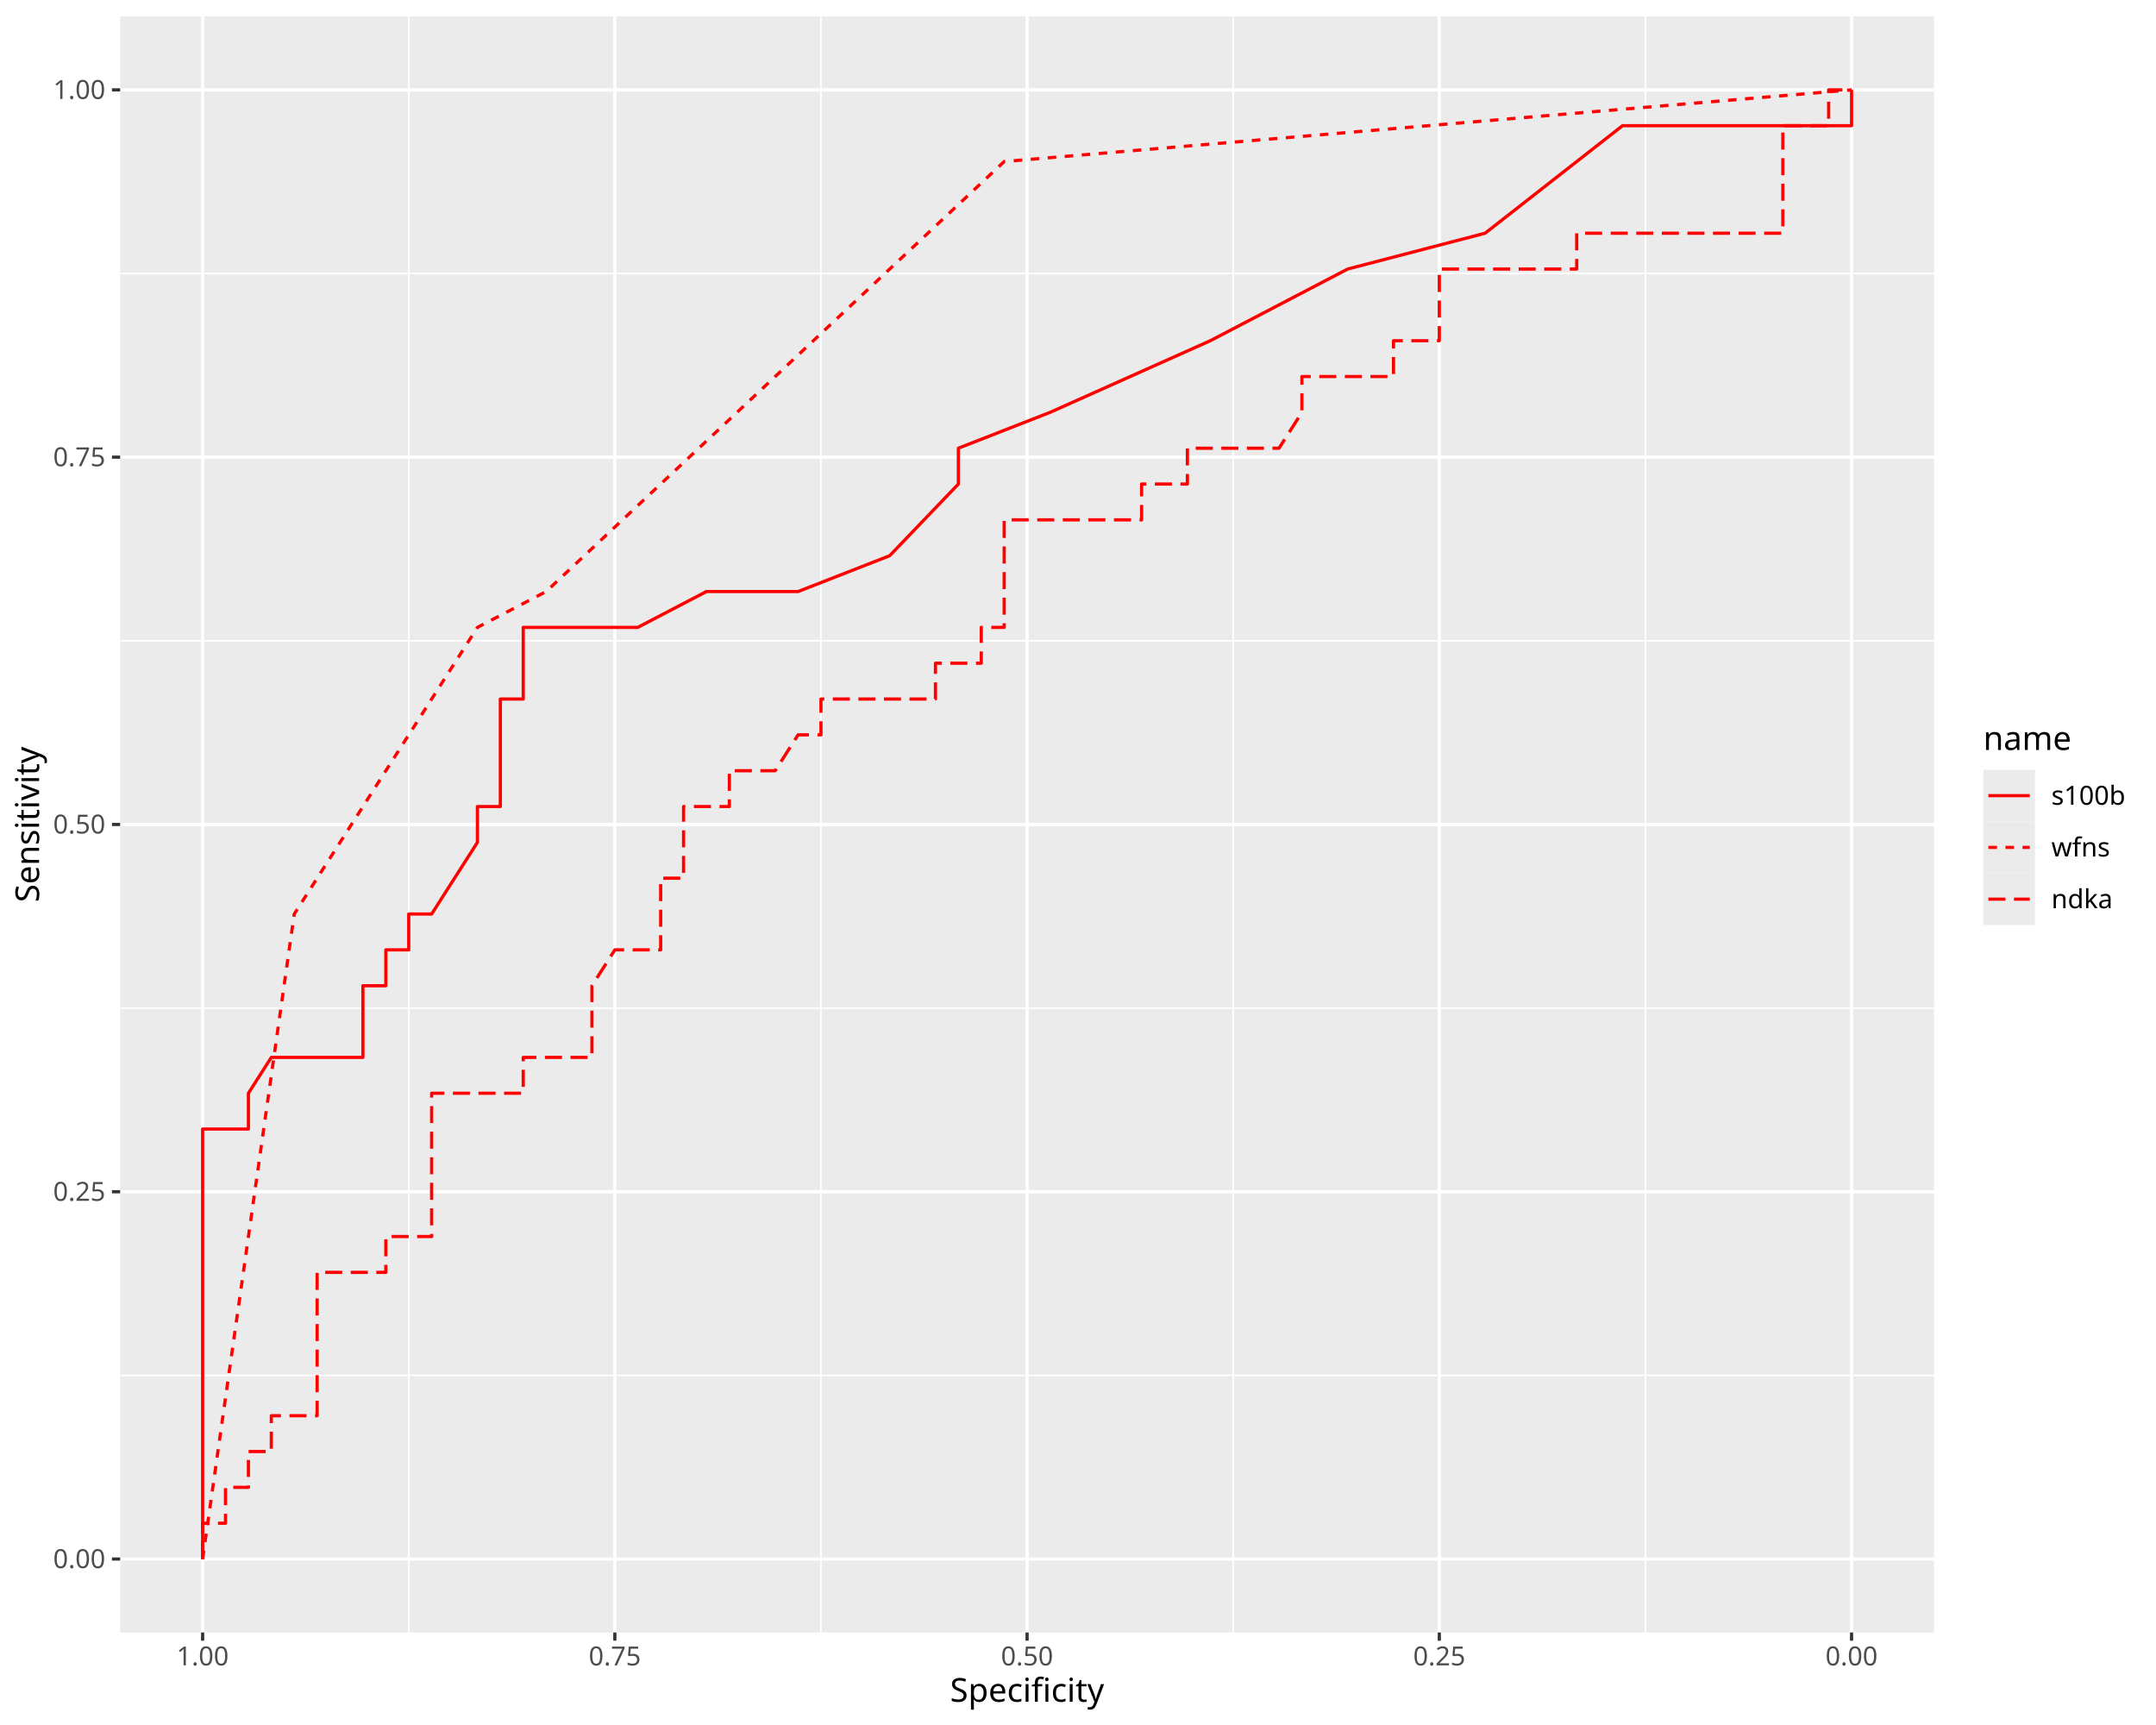
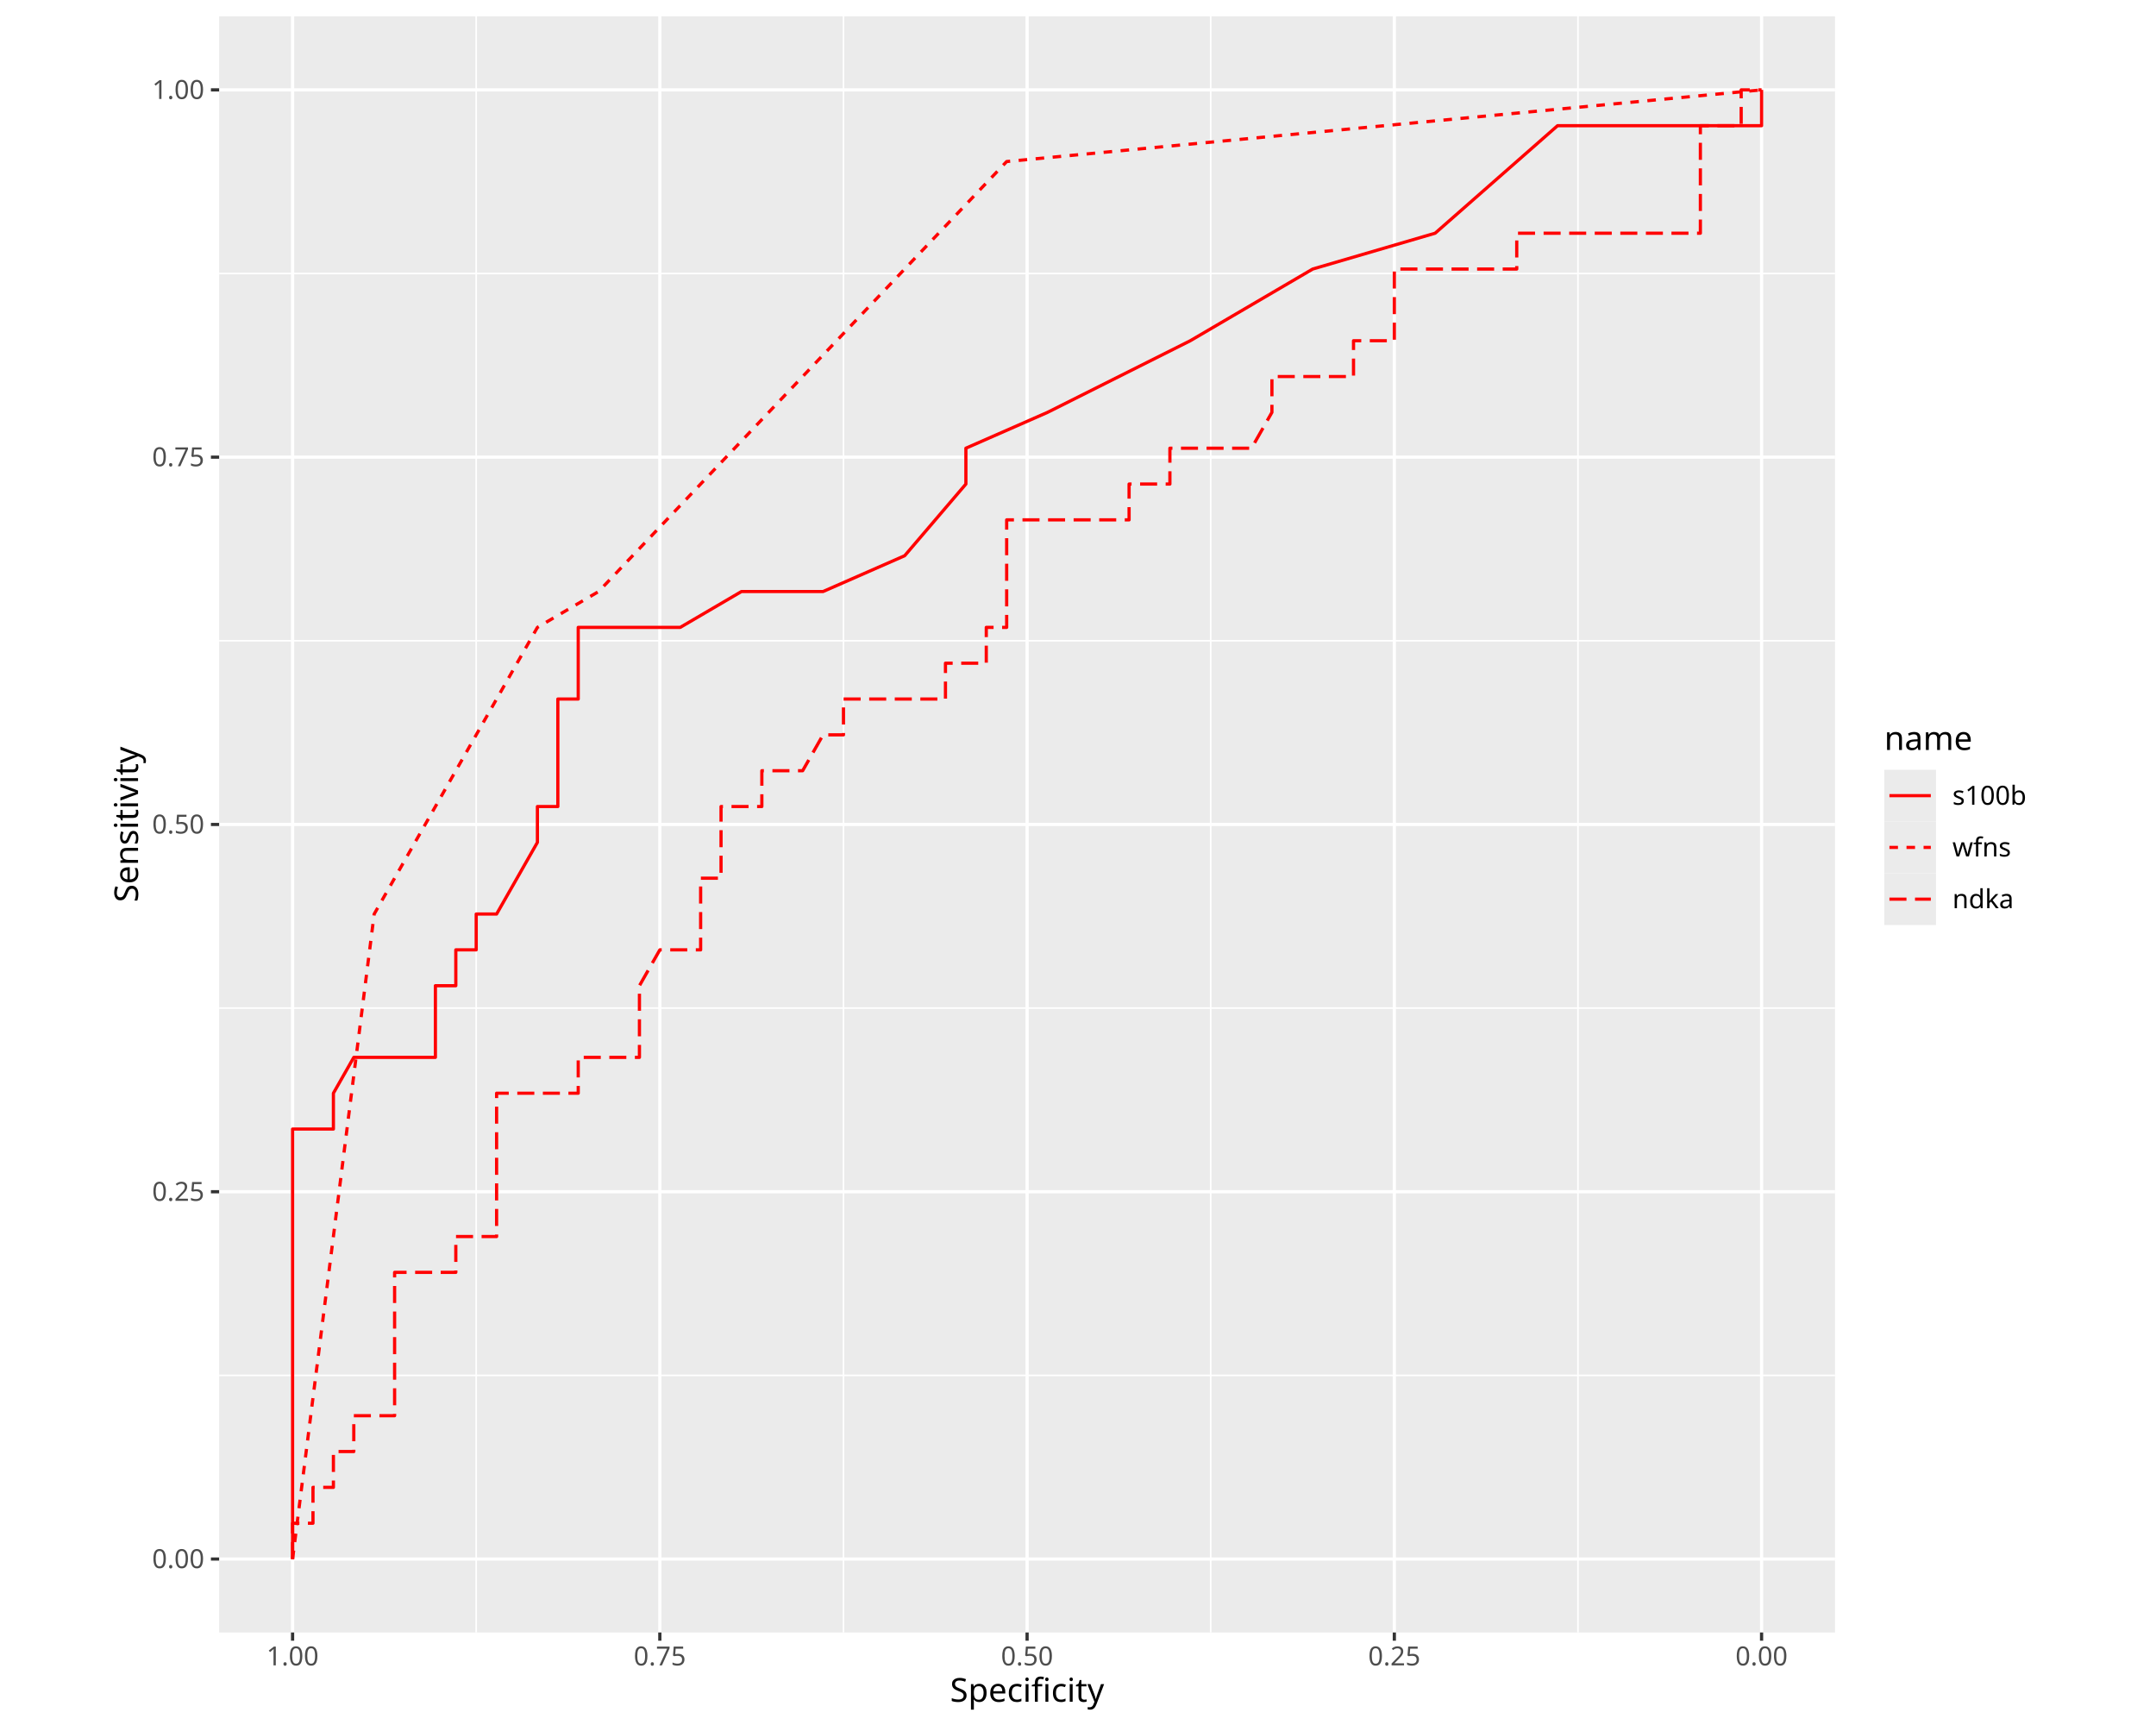
<svg xmlns="http://www.w3.org/2000/svg" class="svglite" data-engine-version="2.0" width="720.00pt" height="576.00pt" viewBox="0 0 720.00 576.00">
  <defs>
    <style type="text/css">
    .svglite line, .svglite polyline, .svglite polygon, .svglite path, .svglite rect, .svglite circle {
      fill: none;
      stroke: #000000;
      stroke-linecap: round;
      stroke-linejoin: round;
      stroke-miterlimit: 10.00;
    }
  </style>
  </defs>
  <rect width="100%" height="100%" style="stroke: none; fill: #FFFFFF;" />
  <defs>
    <clipPath id="cpMC4wMHw3MjAuMDB8MC4wMHw1NzYuMDA=">
      <rect x="0.00" y="0.00" width="720.00" height="576.00" />
    </clipPath>
  </defs>
  <g clip-path="url(#cpMC4wMHw3MjAuMDB8MC4wMHw1NzYuMDA=)">
-     <rect x="0.00" y="0.00" width="720.00" height="576.00" style="stroke-width: 1.07; stroke: #FFFFFF; fill: #FFFFFF;" />
-   </g>
+ </g>
  <defs>
-     <clipPath id="cpNDAuMTN8NjQ1Ljg2fDUuNDh8NTQ1LjEx">
-       <rect x="40.13" y="5.48" width="605.73" height="539.63" />
+     <clipPath id="cpMzMuMDV8Njg2Ljk1fDAuMDB8NTc2LjAw">
+       <rect x="33.05" y="0.00" width="653.90" height="576.00" />
    </clipPath>
  </defs>
-   <g clip-path="url(#cpNDAuMTN8NjQ1Ljg2fDUuNDh8NTQ1LjEx)">
-     <rect x="40.13" y="5.48" width="605.73" height="539.63" style="stroke-width: 1.07; stroke: none; fill: #EBEBEB;" />
-     <polyline points="40.13,459.26 645.86,459.26 " style="stroke-width: 0.53; stroke: #FFFFFF; stroke-linecap: butt;" />
-     <polyline points="40.13,336.62 645.86,336.62 " style="stroke-width: 0.53; stroke: #FFFFFF; stroke-linecap: butt;" />
-     <polyline points="40.13,213.97 645.86,213.97 " style="stroke-width: 0.53; stroke: #FFFFFF; stroke-linecap: butt;" />
-     <polyline points="40.13,91.33 645.86,91.33 " style="stroke-width: 0.53; stroke: #FFFFFF; stroke-linecap: butt;" />
-     <polyline points="549.50,545.11 549.50,5.48 " style="stroke-width: 0.53; stroke: #FFFFFF; stroke-linecap: butt;" />
-     <polyline points="411.83,545.11 411.83,5.48 " style="stroke-width: 0.53; stroke: #FFFFFF; stroke-linecap: butt;" />
-     <polyline points="274.16,545.11 274.16,5.48 " style="stroke-width: 0.53; stroke: #FFFFFF; stroke-linecap: butt;" />
-     <polyline points="136.50,545.11 136.50,5.48 " style="stroke-width: 0.53; stroke: #FFFFFF; stroke-linecap: butt;" />
-     <polyline points="40.13,520.58 645.86,520.58 " style="stroke-width: 1.07; stroke: #FFFFFF; stroke-linecap: butt;" />
-     <polyline points="40.13,397.94 645.86,397.94 " style="stroke-width: 1.07; stroke: #FFFFFF; stroke-linecap: butt;" />
-     <polyline points="40.13,275.30 645.86,275.30 " style="stroke-width: 1.07; stroke: #FFFFFF; stroke-linecap: butt;" />
-     <polyline points="40.13,152.65 645.86,152.65 " style="stroke-width: 1.07; stroke: #FFFFFF; stroke-linecap: butt;" />
-     <polyline points="40.13,30.01 645.86,30.01 " style="stroke-width: 1.07; stroke: #FFFFFF; stroke-linecap: butt;" />
-     <polyline points="618.33,545.11 618.33,5.48 " style="stroke-width: 1.07; stroke: #FFFFFF; stroke-linecap: butt;" />
-     <polyline points="480.66,545.11 480.66,5.48 " style="stroke-width: 1.07; stroke: #FFFFFF; stroke-linecap: butt;" />
-     <polyline points="343.00,545.11 343.00,5.48 " style="stroke-width: 1.07; stroke: #FFFFFF; stroke-linecap: butt;" />
-     <polyline points="205.33,545.11 205.33,5.48 " style="stroke-width: 1.07; stroke: #FFFFFF; stroke-linecap: butt;" />
-     <polyline points="67.67,545.11 67.67,5.48 " style="stroke-width: 1.07; stroke: #FFFFFF; stroke-linecap: butt;" />
-     <polyline points="67.67,520.58 67.67,508.62 67.67,496.65 67.67,484.69 67.67,472.72 67.67,460.76 67.67,448.79 67.67,424.86 67.67,412.90 67.67,400.93 67.67,388.97 67.67,377.00 82.96,377.00 82.96,365.04 90.61,353.07 105.91,353.07 113.55,353.07 121.20,353.07 121.20,329.14 128.85,329.14 128.85,317.17 136.50,317.17 136.50,305.21 144.15,305.21 151.79,293.24 159.44,281.28 159.44,269.31 167.09,269.31 167.09,257.35 167.09,245.38 167.09,233.42 174.74,233.42 174.74,221.45 174.74,209.49 190.04,209.49 197.68,209.49 212.98,209.49 235.92,197.52 266.52,197.52 297.11,185.56 320.05,161.63 320.05,149.66 350.65,137.70 404.18,113.77 450.07,89.83 495.96,77.87 541.85,41.97 557.14,41.97 580.09,41.97 618.33,41.97 618.33,30.01 " style="stroke-width: 1.07; stroke: #FF0000; stroke-linecap: butt;" />
-     <polyline points="67.67,520.58 98.26,305.21 159.44,209.49 182.39,197.52 335.35,53.94 618.33,30.01 " style="stroke-width: 1.07; stroke: #FF0000; stroke-dasharray: 2.85,2.85; stroke-linecap: butt;" />
-     <polyline points="67.67,520.58 67.67,508.62 75.31,508.62 75.31,496.65 82.96,496.65 82.96,484.69 90.61,484.69 90.61,472.72 98.26,472.72 105.91,472.72 105.91,460.76 105.91,448.79 105.91,436.83 105.91,424.86 113.55,424.86 121.20,424.86 128.85,424.86 128.85,412.90 136.50,412.90 144.15,412.90 144.15,400.93 144.15,388.97 144.15,377.00 144.15,365.04 151.79,365.04 159.44,365.04 167.09,365.04 174.74,365.04 174.74,353.07 182.39,353.07 190.04,353.07 197.68,353.07 197.68,341.10 197.68,329.14 205.33,317.17 212.98,317.17 220.63,317.17 220.63,305.21 220.63,293.24 228.28,293.24 228.28,281.28 228.28,269.31 235.92,269.31 243.57,269.31 243.57,257.35 251.22,257.35 258.87,257.35 266.52,245.38 274.16,245.38 274.16,233.42 281.81,233.42 289.46,233.42 297.11,233.42 304.76,233.42 312.40,233.42 312.40,221.45 320.05,221.45 327.70,221.45 327.70,209.49 335.35,209.49 335.35,197.52 335.35,185.56 335.35,173.59 343.00,173.59 350.65,173.59 358.29,173.59 365.94,173.59 373.59,173.59 381.24,173.59 381.24,161.63 388.89,161.63 396.53,161.63 396.53,149.66 404.18,149.66 411.83,149.66 419.48,149.66 427.13,149.66 434.77,137.70 434.77,125.73 442.42,125.73 457.72,125.73 465.37,125.73 465.37,113.77 473.01,113.77 480.66,113.77 480.66,101.80 480.66,89.83 488.31,89.83 495.96,89.83 503.61,89.83 511.26,89.83 518.90,89.83 526.55,89.83 526.55,77.87 534.20,77.87 541.85,77.87 549.50,77.87 557.14,77.87 564.79,77.87 572.44,77.87 580.09,77.87 587.74,77.87 595.38,77.87 595.38,65.90 595.38,53.94 595.38,41.97 603.03,41.97 610.68,41.97 610.68,30.01 618.33,30.01 " style="stroke-width: 1.07; stroke: #FF0000; stroke-dasharray: 5.69,2.85; stroke-linecap: butt;" />
+   <g clip-path="url(#cpMzMuMDV8Njg2Ljk1fDAuMDB8NTc2LjAw)">
+     <rect x="33.05" y="0.00" width="653.90" height="576.00" style="stroke-width: 1.07; stroke: #FFFFFF; fill: #FFFFFF;" />
  </g>
  <g clip-path="url(#cpMC4wMHw3MjAuMDB8MC4wMHw1NzYuMDA=)">
-     <text x="35.20" y="523.61" text-anchor="end" style="font-size: 8.80px; fill: #4D4D4D; font-family: sans;" textLength="17.13px" lengthAdjust="spacingAndGlyphs">0.00</text>
-     <text x="35.20" y="400.97" text-anchor="end" style="font-size: 8.80px; fill: #4D4D4D; font-family: sans;" textLength="17.13px" lengthAdjust="spacingAndGlyphs">0.25</text>
-     <text x="35.20" y="278.32" text-anchor="end" style="font-size: 8.80px; fill: #4D4D4D; font-family: sans;" textLength="17.13px" lengthAdjust="spacingAndGlyphs">0.50</text>
-     <text x="35.20" y="155.68" text-anchor="end" style="font-size: 8.80px; fill: #4D4D4D; font-family: sans;" textLength="17.13px" lengthAdjust="spacingAndGlyphs">0.75</text>
-     <text x="35.20" y="33.04" text-anchor="end" style="font-size: 8.80px; fill: #4D4D4D; font-family: sans;" textLength="17.13px" lengthAdjust="spacingAndGlyphs">1.00</text>
-     <polyline points="37.39,520.58 40.13,520.58 " style="stroke-width: 1.07; stroke: #333333; stroke-linecap: butt;" />
-     <polyline points="37.39,397.94 40.13,397.94 " style="stroke-width: 1.07; stroke: #333333; stroke-linecap: butt;" />
-     <polyline points="37.39,275.30 40.13,275.30 " style="stroke-width: 1.07; stroke: #333333; stroke-linecap: butt;" />
-     <polyline points="37.39,152.65 40.13,152.65 " style="stroke-width: 1.07; stroke: #333333; stroke-linecap: butt;" />
-     <polyline points="37.39,30.01 40.13,30.01 " style="stroke-width: 1.07; stroke: #333333; stroke-linecap: butt;" />
-     <polyline points="618.33,547.85 618.33,545.11 " style="stroke-width: 1.07; stroke: #333333; stroke-linecap: butt;" />
-     <polyline points="480.66,547.85 480.66,545.11 " style="stroke-width: 1.07; stroke: #333333; stroke-linecap: butt;" />
+ </g>
+   <defs>
+     <clipPath id="cpNzMuMTh8NjEyLjgxfDUuNDh8NTQ1LjEx">
+       <rect x="73.18" y="5.48" width="539.63" height="539.63" />
+     </clipPath>
+   </defs>
+   <g clip-path="url(#cpNzMuMTh8NjEyLjgxfDUuNDh8NTQ1LjEx)">
+     <rect x="73.18" y="5.48" width="539.63" height="539.63" style="stroke-width: 1.07; stroke: none; fill: #EBEBEB;" />
+     <polyline points="73.18,459.26 612.81,459.26 " style="stroke-width: 0.53; stroke: #FFFFFF; stroke-linecap: butt;" />
+     <polyline points="73.18,336.62 612.81,336.62 " style="stroke-width: 0.53; stroke: #FFFFFF; stroke-linecap: butt;" />
+     <polyline points="73.18,213.97 612.81,213.97 " style="stroke-width: 0.53; stroke: #FFFFFF; stroke-linecap: butt;" />
+     <polyline points="73.18,91.33 612.81,91.33 " style="stroke-width: 0.53; stroke: #FFFFFF; stroke-linecap: butt;" />
+     <polyline points="526.96,545.11 526.96,5.48 " style="stroke-width: 0.53; stroke: #FFFFFF; stroke-linecap: butt;" />
+     <polyline points="404.32,545.11 404.32,5.48 " style="stroke-width: 0.53; stroke: #FFFFFF; stroke-linecap: butt;" />
+     <polyline points="281.68,545.11 281.68,5.48 " style="stroke-width: 0.53; stroke: #FFFFFF; stroke-linecap: butt;" />
+     <polyline points="159.03,545.11 159.03,5.48 " style="stroke-width: 0.53; stroke: #FFFFFF; stroke-linecap: butt;" />
+     <polyline points="73.18,520.58 612.81,520.58 " style="stroke-width: 1.07; stroke: #FFFFFF; stroke-linecap: butt;" />
+     <polyline points="73.18,397.94 612.81,397.94 " style="stroke-width: 1.07; stroke: #FFFFFF; stroke-linecap: butt;" />
+     <polyline points="73.18,275.30 612.81,275.30 " style="stroke-width: 1.07; stroke: #FFFFFF; stroke-linecap: butt;" />
+     <polyline points="73.18,152.65 612.81,152.65 " style="stroke-width: 1.07; stroke: #FFFFFF; stroke-linecap: butt;" />
+     <polyline points="73.18,30.01 612.81,30.01 " style="stroke-width: 1.07; stroke: #FFFFFF; stroke-linecap: butt;" />
+     <polyline points="588.28,545.11 588.28,5.48 " style="stroke-width: 1.07; stroke: #FFFFFF; stroke-linecap: butt;" />
+     <polyline points="465.64,545.11 465.64,5.48 " style="stroke-width: 1.07; stroke: #FFFFFF; stroke-linecap: butt;" />
+     <polyline points="343.00,545.11 343.00,5.48 " style="stroke-width: 1.07; stroke: #FFFFFF; stroke-linecap: butt;" />
+     <polyline points="220.35,545.11 220.35,5.48 " style="stroke-width: 1.07; stroke: #FFFFFF; stroke-linecap: butt;" />
+     <polyline points="97.71,545.11 97.71,5.48 " style="stroke-width: 1.07; stroke: #FFFFFF; stroke-linecap: butt;" />
+     <polyline points="97.71,520.58 97.71,508.62 97.71,496.65 97.71,484.69 97.71,472.72 97.71,460.76 97.71,448.79 97.71,424.86 97.71,412.90 97.71,400.93 97.71,388.97 97.71,377.00 111.34,377.00 111.34,365.04 118.15,353.07 131.78,353.07 138.59,353.07 145.40,353.07 145.40,329.14 152.22,329.14 152.22,317.17 159.03,317.17 159.03,305.21 165.84,305.21 172.66,293.24 179.47,281.28 179.47,269.31 186.29,269.31 186.29,257.35 186.29,245.38 186.29,233.42 193.10,233.42 193.10,221.45 193.10,209.49 206.73,209.49 213.54,209.49 227.17,209.49 247.61,197.52 274.86,197.52 302.12,185.56 322.56,161.63 322.56,149.66 349.81,137.70 397.51,113.77 438.39,89.83 479.27,77.87 520.15,41.97 533.78,41.97 554.22,41.97 588.28,41.97 588.28,30.01 " style="stroke-width: 1.07; stroke: #FF0000; stroke-linecap: butt;" />
+     <polyline points="97.71,520.58 124.96,305.21 179.47,209.49 199.91,197.52 336.18,53.94 588.28,30.01 " style="stroke-width: 1.07; stroke: #FF0000; stroke-dasharray: 2.85,2.85; stroke-linecap: butt;" />
+     <polyline points="97.71,520.58 97.71,508.62 104.52,508.62 104.52,496.65 111.34,496.65 111.34,484.69 118.15,484.69 118.15,472.72 124.96,472.72 131.78,472.72 131.78,460.76 131.78,448.79 131.78,436.83 131.78,424.86 138.59,424.86 145.40,424.86 152.22,424.86 152.22,412.90 159.03,412.90 165.84,412.90 165.84,400.93 165.84,388.97 165.84,377.00 165.84,365.04 172.66,365.04 179.47,365.04 186.29,365.04 193.10,365.04 193.10,353.07 199.91,353.07 206.73,353.07 213.54,353.07 213.54,341.10 213.54,329.14 220.35,317.17 227.17,317.17 233.98,317.17 233.98,305.21 233.98,293.24 240.79,293.24 240.79,281.28 240.79,269.31 247.61,269.31 254.42,269.31 254.42,257.35 261.23,257.35 268.05,257.35 274.86,245.38 281.68,245.38 281.68,233.42 288.49,233.42 295.30,233.42 302.12,233.42 308.93,233.42 315.74,233.42 315.74,221.45 322.56,221.45 329.37,221.45 329.37,209.49 336.18,209.49 336.18,197.52 336.18,185.56 336.18,173.59 343.00,173.59 349.81,173.59 356.62,173.59 363.44,173.59 370.25,173.59 377.06,173.59 377.06,161.63 383.88,161.63 390.69,161.63 390.69,149.66 397.51,149.66 404.32,149.66 411.13,149.66 417.95,149.66 424.76,137.70 424.76,125.73 431.57,125.73 445.20,125.73 452.01,125.73 452.01,113.77 458.83,113.77 465.64,113.77 465.64,101.80 465.64,89.83 472.45,89.83 479.27,89.83 486.08,89.83 492.90,89.83 499.71,89.83 506.52,89.83 506.52,77.87 513.34,77.87 520.15,77.87 526.96,77.87 533.78,77.87 540.59,77.87 547.40,77.87 554.22,77.87 561.03,77.87 567.84,77.87 567.84,65.90 567.84,53.94 567.84,41.97 574.66,41.97 581.47,41.97 581.47,30.01 588.28,30.01 " style="stroke-width: 1.07; stroke: #FF0000; stroke-dasharray: 5.69,2.85; stroke-linecap: butt;" />
+   </g>
+   <g clip-path="url(#cpMC4wMHw3MjAuMDB8MC4wMHw1NzYuMDA=)">
+     <text x="68.25" y="523.61" text-anchor="end" style="font-size: 8.80px; fill: #4D4D4D; font-family: sans;" textLength="17.13px" lengthAdjust="spacingAndGlyphs">0.00</text>
+     <text x="68.25" y="400.97" text-anchor="end" style="font-size: 8.80px; fill: #4D4D4D; font-family: sans;" textLength="17.13px" lengthAdjust="spacingAndGlyphs">0.25</text>
+     <text x="68.25" y="278.32" text-anchor="end" style="font-size: 8.80px; fill: #4D4D4D; font-family: sans;" textLength="17.13px" lengthAdjust="spacingAndGlyphs">0.50</text>
+     <text x="68.25" y="155.68" text-anchor="end" style="font-size: 8.80px; fill: #4D4D4D; font-family: sans;" textLength="17.13px" lengthAdjust="spacingAndGlyphs">0.75</text>
+     <text x="68.25" y="33.04" text-anchor="end" style="font-size: 8.80px; fill: #4D4D4D; font-family: sans;" textLength="17.13px" lengthAdjust="spacingAndGlyphs">1.00</text>
+     <polyline points="70.44,520.58 73.18,520.58 " style="stroke-width: 1.07; stroke: #333333; stroke-linecap: butt;" />
+     <polyline points="70.44,397.94 73.18,397.94 " style="stroke-width: 1.07; stroke: #333333; stroke-linecap: butt;" />
+     <polyline points="70.44,275.30 73.18,275.30 " style="stroke-width: 1.07; stroke: #333333; stroke-linecap: butt;" />
+     <polyline points="70.44,152.65 73.18,152.65 " style="stroke-width: 1.07; stroke: #333333; stroke-linecap: butt;" />
+     <polyline points="70.44,30.01 73.18,30.01 " style="stroke-width: 1.07; stroke: #333333; stroke-linecap: butt;" />
+     <polyline points="588.28,547.85 588.28,545.11 " style="stroke-width: 1.07; stroke: #333333; stroke-linecap: butt;" />
+     <polyline points="465.64,547.85 465.64,545.11 " style="stroke-width: 1.07; stroke: #333333; stroke-linecap: butt;" />
    <polyline points="343.00,547.85 343.00,545.11 " style="stroke-width: 1.07; stroke: #333333; stroke-linecap: butt;" />
-     <polyline points="205.33,547.85 205.33,545.11 " style="stroke-width: 1.07; stroke: #333333; stroke-linecap: butt;" />
-     <polyline points="67.67,547.85 67.67,545.11 " style="stroke-width: 1.07; stroke: #333333; stroke-linecap: butt;" />
-     <text x="618.33" y="556.10" text-anchor="middle" style="font-size: 8.80px; fill: #4D4D4D; font-family: sans;" textLength="17.13px" lengthAdjust="spacingAndGlyphs">0.00</text>
-     <text x="480.66" y="556.10" text-anchor="middle" style="font-size: 8.80px; fill: #4D4D4D; font-family: sans;" textLength="17.13px" lengthAdjust="spacingAndGlyphs">0.25</text>
+     <polyline points="220.35,547.85 220.35,545.11 " style="stroke-width: 1.07; stroke: #333333; stroke-linecap: butt;" />
+     <polyline points="97.71,547.85 97.71,545.11 " style="stroke-width: 1.07; stroke: #333333; stroke-linecap: butt;" />
+     <text x="588.28" y="556.10" text-anchor="middle" style="font-size: 8.80px; fill: #4D4D4D; font-family: sans;" textLength="17.13px" lengthAdjust="spacingAndGlyphs">0.00</text>
+     <text x="465.64" y="556.10" text-anchor="middle" style="font-size: 8.80px; fill: #4D4D4D; font-family: sans;" textLength="17.13px" lengthAdjust="spacingAndGlyphs">0.25</text>
    <text x="343.00" y="556.10" text-anchor="middle" style="font-size: 8.80px; fill: #4D4D4D; font-family: sans;" textLength="17.13px" lengthAdjust="spacingAndGlyphs">0.50</text>
-     <text x="205.33" y="556.10" text-anchor="middle" style="font-size: 8.80px; fill: #4D4D4D; font-family: sans;" textLength="17.13px" lengthAdjust="spacingAndGlyphs">0.75</text>
-     <text x="67.67" y="556.10" text-anchor="middle" style="font-size: 8.80px; fill: #4D4D4D; font-family: sans;" textLength="17.13px" lengthAdjust="spacingAndGlyphs">1.00</text>
+     <text x="220.35" y="556.10" text-anchor="middle" style="font-size: 8.80px; fill: #4D4D4D; font-family: sans;" textLength="17.13px" lengthAdjust="spacingAndGlyphs">0.75</text>
+     <text x="97.71" y="556.10" text-anchor="middle" style="font-size: 8.80px; fill: #4D4D4D; font-family: sans;" textLength="17.13px" lengthAdjust="spacingAndGlyphs">1.00</text>
    <text x="343.00" y="568.24" text-anchor="middle" style="font-size: 11.00px; font-family: sans;" textLength="49.53px" lengthAdjust="spacingAndGlyphs">Specificity</text>
-     <text transform="translate(13.05,275.30) rotate(-90)" text-anchor="middle" style="font-size: 11.00px; font-family: sans;" textLength="49.53px" lengthAdjust="spacingAndGlyphs">Sensitivity</text>
-     <rect x="656.82" y="236.23" width="57.70" height="78.13" style="stroke-width: 1.07; stroke: none; fill: #FFFFFF;" />
-     <text x="662.30" y="250.42" style="font-size: 11.00px; font-family: sans;" textLength="27.52px" lengthAdjust="spacingAndGlyphs">name</text>
-     <rect x="662.30" y="257.04" width="17.28" height="17.28" style="stroke-width: 1.07; stroke: none; fill: #EBEBEB;" />
-     <line x1="664.03" y1="265.68" x2="677.85" y2="265.68" style="stroke-width: 1.07; stroke: #FF0000; stroke-linecap: butt;" />
-     <rect x="662.30" y="274.32" width="17.28" height="17.28" style="stroke-width: 1.07; stroke: none; fill: #EBEBEB;" />
-     <line x1="664.03" y1="282.96" x2="677.85" y2="282.96" style="stroke-width: 1.07; stroke: #FF0000; stroke-dasharray: 2.85,2.85; stroke-linecap: butt;" />
-     <rect x="662.30" y="291.60" width="17.28" height="17.28" style="stroke-width: 1.07; stroke: none; fill: #EBEBEB;" />
-     <line x1="664.03" y1="300.24" x2="677.85" y2="300.24" style="stroke-width: 1.07; stroke: #FF0000; stroke-dasharray: 5.69,2.85; stroke-linecap: butt;" />
-     <text x="685.06" y="268.71" style="font-size: 8.80px; font-family: sans;" textLength="23.98px" lengthAdjust="spacingAndGlyphs">s100b</text>
-     <text x="685.06" y="285.99" style="font-size: 8.80px; font-family: sans;" textLength="18.10px" lengthAdjust="spacingAndGlyphs">wfns</text>
-     <text x="685.06" y="303.27" style="font-size: 8.80px; font-family: sans;" textLength="19.09px" lengthAdjust="spacingAndGlyphs">ndka</text>
+     <text transform="translate(46.10,275.30) rotate(-90)" text-anchor="middle" style="font-size: 11.00px; font-family: sans;" textLength="49.53px" lengthAdjust="spacingAndGlyphs">Sensitivity</text>
+     <rect x="623.77" y="236.23" width="57.70" height="78.13" style="stroke-width: 1.07; stroke: none; fill: #FFFFFF;" />
+     <text x="629.25" y="250.42" style="font-size: 11.00px; font-family: sans;" textLength="27.52px" lengthAdjust="spacingAndGlyphs">name</text>
+     <rect x="629.25" y="257.04" width="17.28" height="17.28" style="stroke-width: 1.07; stroke: none; fill: #EBEBEB;" />
+     <line x1="630.98" y1="265.68" x2="644.80" y2="265.68" style="stroke-width: 1.07; stroke: #FF0000; stroke-linecap: butt;" />
+     <rect x="629.25" y="274.32" width="17.28" height="17.28" style="stroke-width: 1.07; stroke: none; fill: #EBEBEB;" />
+     <line x1="630.98" y1="282.96" x2="644.80" y2="282.96" style="stroke-width: 1.07; stroke: #FF0000; stroke-dasharray: 2.85,2.85; stroke-linecap: butt;" />
+     <rect x="629.25" y="291.60" width="17.28" height="17.28" style="stroke-width: 1.07; stroke: none; fill: #EBEBEB;" />
+     <line x1="630.98" y1="300.24" x2="644.80" y2="300.24" style="stroke-width: 1.07; stroke: #FF0000; stroke-dasharray: 5.69,2.85; stroke-linecap: butt;" />
+     <text x="652.01" y="268.71" style="font-size: 8.80px; font-family: sans;" textLength="23.98px" lengthAdjust="spacingAndGlyphs">s100b</text>
+     <text x="652.01" y="285.99" style="font-size: 8.80px; font-family: sans;" textLength="18.10px" lengthAdjust="spacingAndGlyphs">wfns</text>
+     <text x="652.01" y="303.27" style="font-size: 8.80px; font-family: sans;" textLength="19.09px" lengthAdjust="spacingAndGlyphs">ndka</text>
  </g>
</svg>
